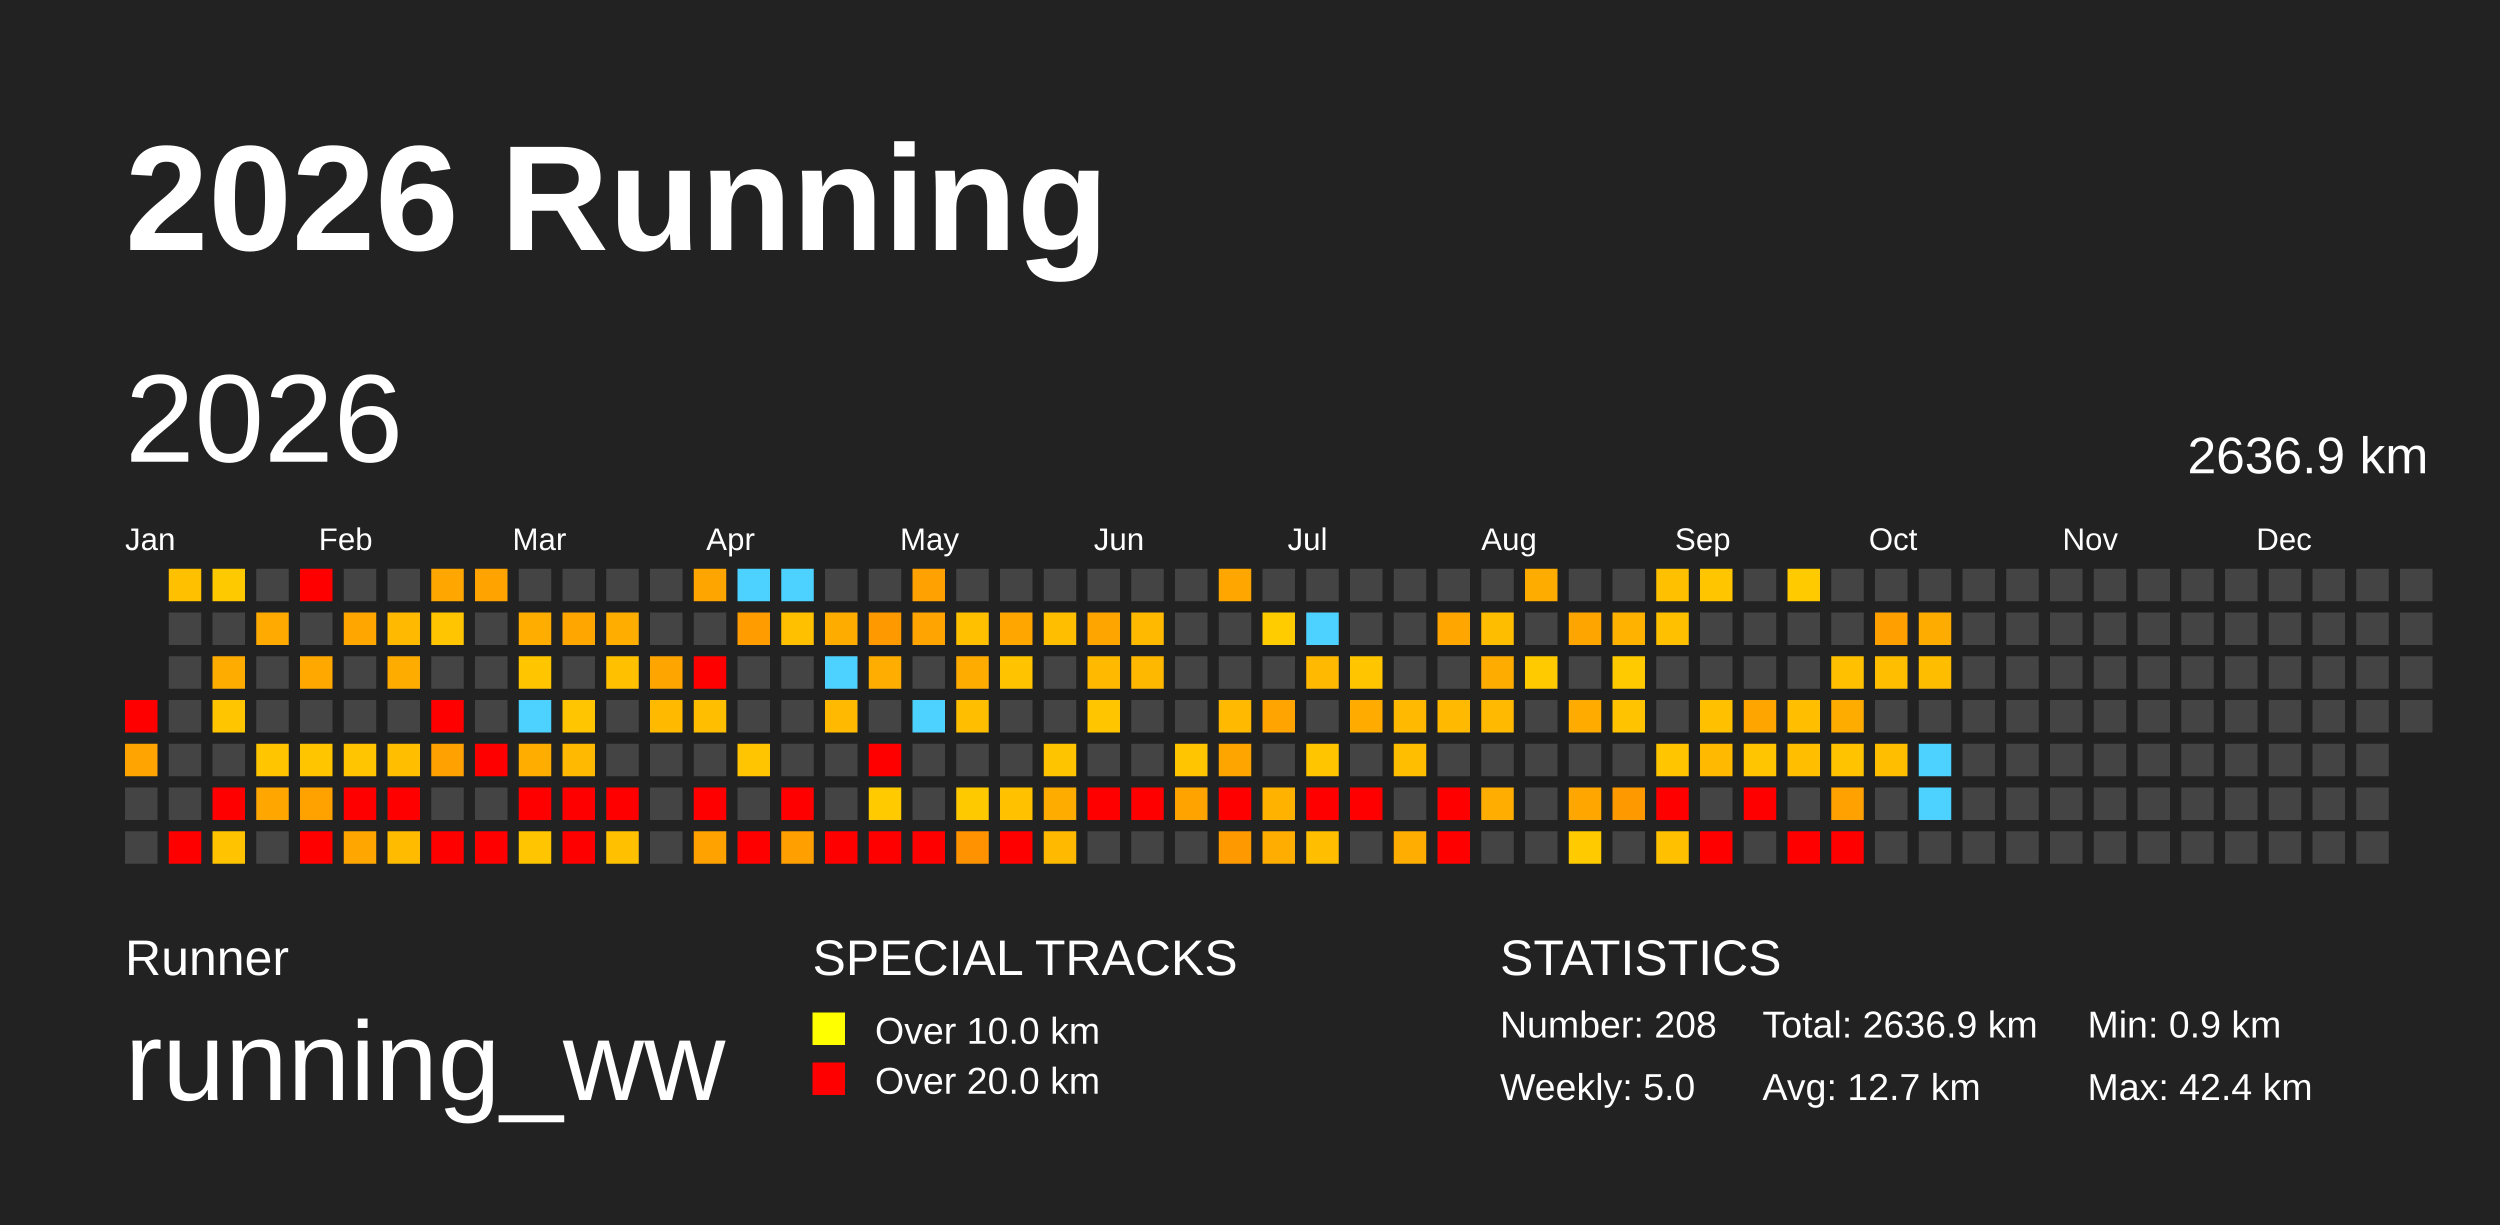
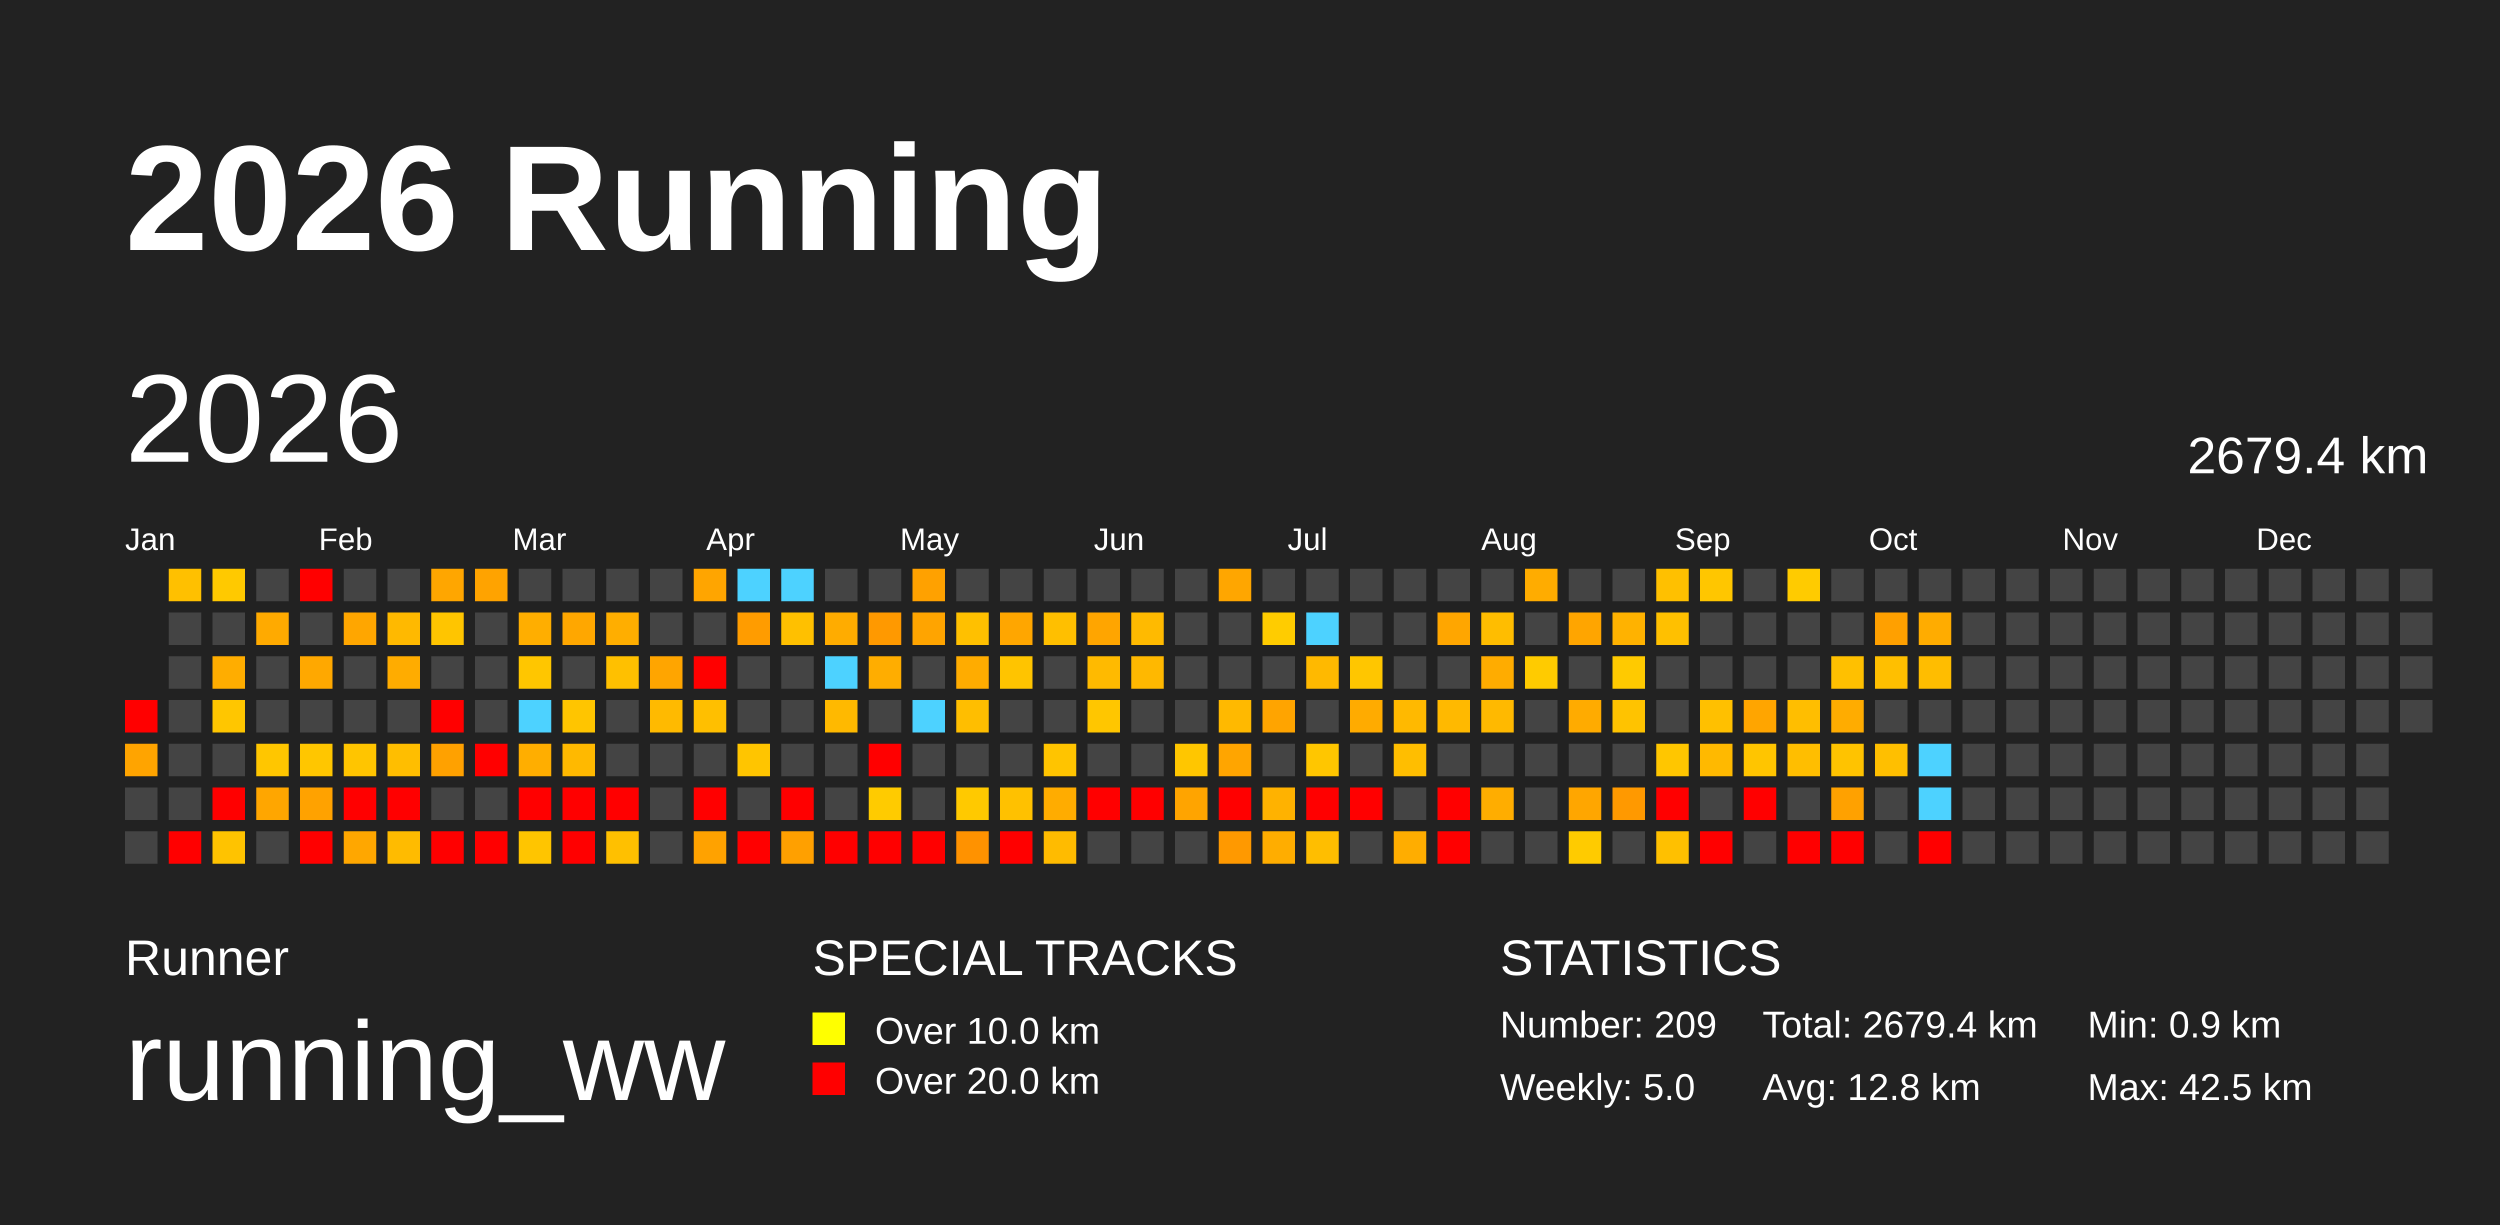
<svg xmlns="http://www.w3.org/2000/svg" baseProfile="full" height="98mm" version="1.1" viewBox="0,0,200,98" width="200mm">
  <defs />
  <rect fill="#222222" height="98" width="200" x="0" y="0" />
  <text fill="#FFFFFF" style="font-size:12px; font-family:Arial; font-weight:bold;" x="10" y="20">2026 Running</text>
  <text fill="#FFFFFF" style="font-size:4px; font-family:Arial" x="10" y="78">Runner</text>
  <text fill="#FFFFFF" style="font-size:9px; font-family:Arial" x="10" y="88">running_ww</text>
  <text fill="#FFFFFF" style="font-size:4px; font-family:Arial" x="65" y="78">SPECIAL TRACKS</text>
  <rect fill="yellow" height="2.6" width="2.6" x="65" y="81" />
  <text fill="#FFFFFF" style="font-size:3px; font-family:Arial" x="70" y="83.5">Over 10.0 km</text>
  <rect fill="red" height="2.6" width="2.6" x="65" y="85" />
  <text fill="#FFFFFF" style="font-size:3px; font-family:Arial" x="70" y="87.5">Over 20.0 km</text>
  <text fill="#FFFFFF" style="font-size:4px; font-family:Arial" x="120" y="78">STATISTICS</text>
-   <text fill="#FFFFFF" style="font-size:3px; font-family:Arial" x="120" y="83">Number: 208</text>
+   <text fill="#FFFFFF" style="font-size:3px; font-family:Arial" x="120" y="83">Number: 209</text>
  <text fill="#FFFFFF" style="font-size:3px; font-family:Arial" x="120" y="88">Weekly: 5.0</text>
-   <text fill="#FFFFFF" style="font-size:3px; font-family:Arial" x="141" y="83">Total: 2636.9 km</text>
-   <text fill="#FFFFFF" style="font-size:3px; font-family:Arial" x="141" y="88">Avg: 12.7 km</text>
+   <text fill="#FFFFFF" style="font-size:3px; font-family:Arial" x="141" y="83">Total: 2679.4 km</text>
+   <text fill="#FFFFFF" style="font-size:3px; font-family:Arial" x="141" y="88">Avg: 12.8 km</text>
  <text fill="#FFFFFF" style="font-size:3px; font-family:Arial" x="167" y="83">Min: 0.9 km</text>
-   <text fill="#FFFFFF" style="font-size:3px; font-family:Arial" x="167" y="88">Max: 42.4 km</text>
+   <text fill="#FFFFFF" style="font-size:3px; font-family:Arial" x="167" y="88">Max: 42.5 km</text>
  <text dominant-baseline="hanging" fill="#FFFFFF" style="font-size:10.0px; font-family:Arial;" x="10" y="30">2026</text>
-   <text dominant-baseline="hanging" fill="#FFFFFF" style="font-size:4.125px; font-family:Arial;" x="175" y="35">2636.9 km</text>
+   <text dominant-baseline="hanging" fill="#FFFFFF" style="font-size:4.125px; font-family:Arial;" x="175" y="35">2679.4 km</text>
  <text fill="#FFFFFF" style="font-size:2.5px; font-family:Arial" x="10.0" y="44">Jan</text>
  <text fill="#FFFFFF" style="font-size:2.5px; font-family:Arial" x="25.5" y="44">Feb</text>
  <text fill="#FFFFFF" style="font-size:2.5px; font-family:Arial" x="41.0" y="44">Mar</text>
  <text fill="#FFFFFF" style="font-size:2.5px; font-family:Arial" x="56.5" y="44">Apr</text>
  <text fill="#FFFFFF" style="font-size:2.5px; font-family:Arial" x="72.0" y="44">May</text>
  <text fill="#FFFFFF" style="font-size:2.5px; font-family:Arial" x="87.5" y="44">Jun</text>
  <text fill="#FFFFFF" style="font-size:2.5px; font-family:Arial" x="103.0" y="44">Jul</text>
  <text fill="#FFFFFF" style="font-size:2.5px; font-family:Arial" x="118.5" y="44">Aug</text>
  <text fill="#FFFFFF" style="font-size:2.5px; font-family:Arial" x="134.0" y="44">Sep</text>
  <text fill="#FFFFFF" style="font-size:2.5px; font-family:Arial" x="149.5" y="44">Oct</text>
  <text fill="#FFFFFF" style="font-size:2.5px; font-family:Arial" x="165.0" y="44">Nov</text>
  <text fill="#FFFFFF" style="font-size:2.5px; font-family:Arial" x="180.5" y="44">Dec</text>
  <rect fill="red" height="2.6" width="2.6" x="10.0" y="56.0" />
  <rect fill="#ffa400" height="2.6" width="2.6" x="10.0" y="59.5" />
  <rect fill="#444444" height="2.6" width="2.6" x="10.0" y="63.0" />
  <rect fill="#444444" height="2.6" width="2.6" x="10.0" y="66.5" />
  <rect fill="#ffc000" height="2.6" width="2.6" x="13.5" y="45.5" />
  <rect fill="#444444" height="2.6" width="2.6" x="13.5" y="49.0" />
  <rect fill="#444444" height="2.6" width="2.6" x="13.5" y="52.5" />
  <rect fill="#444444" height="2.6" width="2.6" x="13.5" y="56.0" />
  <rect fill="#444444" height="2.6" width="2.6" x="13.5" y="59.5" />
  <rect fill="#444444" height="2.6" width="2.6" x="13.5" y="63.0" />
  <rect fill="red" height="2.6" width="2.6" x="13.5" y="66.5" />
  <rect fill="#ffc900" height="2.6" width="2.6" x="17.0" y="45.5" />
  <rect fill="#444444" height="2.6" width="2.6" x="17.0" y="49.0" />
-   <rect fill="#ffac00" height="2.6" width="2.6" x="17.0" y="52.5" />
+   <rect fill="#ffad00" height="2.6" width="2.6" x="17.0" y="52.5" />
  <rect fill="#ffc600" height="2.6" width="2.6" x="17.0" y="56.0" />
  <rect fill="#444444" height="2.6" width="2.6" x="17.0" y="59.5" />
  <rect fill="red" height="2.6" width="2.6" x="17.0" y="63.0" />
  <rect fill="#ffc300" height="2.6" width="2.6" x="17.0" y="66.5" />
  <rect fill="#444444" height="2.6" width="2.6" x="20.5" y="45.5" />
  <rect fill="#ffaa00" height="2.6" width="2.6" x="20.5" y="49.0" />
  <rect fill="#444444" height="2.6" width="2.6" x="20.5" y="52.5" />
  <rect fill="#444444" height="2.6" width="2.6" x="20.5" y="56.0" />
  <rect fill="#ffc600" height="2.6" width="2.6" x="20.5" y="59.5" />
  <rect fill="#ffa600" height="2.6" width="2.6" x="20.5" y="63.0" />
  <rect fill="#444444" height="2.6" width="2.6" x="20.5" y="66.5" />
  <rect fill="red" height="2.6" width="2.6" x="24.0" y="45.5" />
  <rect fill="#444444" height="2.6" width="2.6" x="24.0" y="49.0" />
  <rect fill="#ffa800" height="2.6" width="2.6" x="24.0" y="52.5" />
  <rect fill="#444444" height="2.6" width="2.6" x="24.0" y="56.0" />
  <rect fill="#ffc600" height="2.6" width="2.6" x="24.0" y="59.5" />
  <rect fill="#ffa200" height="2.6" width="2.6" x="24.0" y="63.0" />
  <rect fill="red" height="2.6" width="2.6" x="24.0" y="66.5" />
  <rect fill="#444444" height="2.6" width="2.6" x="27.5" y="45.5" />
  <rect fill="#ffa600" height="2.6" width="2.6" x="27.5" y="49.0" />
  <rect fill="#444444" height="2.6" width="2.6" x="27.5" y="52.5" />
  <rect fill="#444444" height="2.6" width="2.6" x="27.5" y="56.0" />
  <rect fill="#ffc500" height="2.6" width="2.6" x="27.5" y="59.5" />
  <rect fill="red" height="2.6" width="2.6" x="27.5" y="63.0" />
  <rect fill="#ffa700" height="2.6" width="2.6" x="27.5" y="66.5" />
  <rect fill="#444444" height="2.6" width="2.6" x="31.0" y="45.5" />
  <rect fill="#ffb900" height="2.6" width="2.6" x="31.0" y="49.0" />
  <rect fill="#ffac00" height="2.6" width="2.6" x="31.0" y="52.5" />
  <rect fill="#444444" height="2.6" width="2.6" x="31.0" y="56.0" />
  <rect fill="#ffbe00" height="2.6" width="2.6" x="31.0" y="59.5" />
  <rect fill="red" height="2.6" width="2.6" x="31.0" y="63.0" />
  <rect fill="#ffbb00" height="2.6" width="2.6" x="31.0" y="66.5" />
  <rect fill="#ffa600" height="2.6" width="2.6" x="34.5" y="45.5" />
  <rect fill="#ffc500" height="2.6" width="2.6" x="34.5" y="49.0" />
  <rect fill="#444444" height="2.6" width="2.6" x="34.5" y="52.5" />
  <rect fill="red" height="2.6" width="2.6" x="34.5" y="56.0" />
  <rect fill="#ffa100" height="2.6" width="2.6" x="34.5" y="59.5" />
  <rect fill="#444444" height="2.6" width="2.6" x="34.5" y="63.0" />
  <rect fill="red" height="2.6" width="2.6" x="34.5" y="66.5" />
  <rect fill="#ffa300" height="2.6" width="2.6" x="38.0" y="45.5" />
  <rect fill="#444444" height="2.6" width="2.6" x="38.0" y="49.0" />
  <rect fill="#444444" height="2.6" width="2.6" x="38.0" y="52.5" />
  <rect fill="#444444" height="2.6" width="2.6" x="38.0" y="56.0" />
  <rect fill="red" height="2.6" width="2.6" x="38.0" y="59.5" />
  <rect fill="#444444" height="2.6" width="2.6" x="38.0" y="63.0" />
  <rect fill="red" height="2.6" width="2.6" x="38.0" y="66.5" />
  <rect fill="#444444" height="2.6" width="2.6" x="41.5" y="45.5" />
  <rect fill="#ffae00" height="2.6" width="2.6" x="41.5" y="49.0" />
  <rect fill="#ffc600" height="2.6" width="2.6" x="41.5" y="52.5" />
  <rect fill="#4dd2ff" height="2.6" width="2.6" x="41.5" y="56.0" />
  <rect fill="#ffae00" height="2.6" width="2.6" x="41.5" y="59.5" />
  <rect fill="red" height="2.6" width="2.6" x="41.5" y="63.0" />
  <rect fill="#ffc500" height="2.6" width="2.6" x="41.5" y="66.5" />
  <rect fill="#444444" height="2.6" width="2.6" x="45.0" y="45.5" />
  <rect fill="#ffa700" height="2.6" width="2.6" x="45.0" y="49.0" />
  <rect fill="#444444" height="2.6" width="2.6" x="45.0" y="52.5" />
  <rect fill="#ffc500" height="2.6" width="2.6" x="45.0" y="56.0" />
  <rect fill="#ffb900" height="2.6" width="2.6" x="45.0" y="59.5" />
  <rect fill="red" height="2.6" width="2.6" x="45.0" y="63.0" />
  <rect fill="red" height="2.6" width="2.6" x="45.0" y="66.5" />
  <rect fill="#444444" height="2.6" width="2.6" x="48.5" y="45.5" />
  <rect fill="#ffae00" height="2.6" width="2.6" x="48.5" y="49.0" />
  <rect fill="#ffc000" height="2.6" width="2.6" x="48.5" y="52.5" />
  <rect fill="#444444" height="2.6" width="2.6" x="48.5" y="56.0" />
  <rect fill="#444444" height="2.6" width="2.6" x="48.5" y="59.5" />
  <rect fill="red" height="2.6" width="2.6" x="48.5" y="63.0" />
  <rect fill="#ffc000" height="2.6" width="2.6" x="48.5" y="66.5" />
  <rect fill="#444444" height="2.6" width="2.6" x="52.0" y="45.5" />
  <rect fill="#444444" height="2.6" width="2.6" x="52.0" y="49.0" />
  <rect fill="#ffa500" height="2.6" width="2.6" x="52.0" y="52.5" />
  <rect fill="#ffba00" height="2.6" width="2.6" x="52.0" y="56.0" />
  <rect fill="#444444" height="2.6" width="2.6" x="52.0" y="59.5" />
  <rect fill="#444444" height="2.6" width="2.6" x="52.0" y="63.0" />
  <rect fill="#444444" height="2.6" width="2.6" x="52.0" y="66.5" />
  <rect fill="#ffa500" height="2.6" width="2.6" x="55.5" y="45.5" />
  <rect fill="#444444" height="2.6" width="2.6" x="55.5" y="49.0" />
  <rect fill="red" height="2.6" width="2.6" x="55.5" y="52.5" />
  <rect fill="#ffbf00" height="2.6" width="2.6" x="55.5" y="56.0" />
  <rect fill="#444444" height="2.6" width="2.6" x="55.5" y="59.5" />
  <rect fill="red" height="2.6" width="2.6" x="55.5" y="63.0" />
  <rect fill="#ffa200" height="2.6" width="2.6" x="55.5" y="66.5" />
  <rect fill="#4dd2ff" height="2.6" width="2.6" x="59.0" y="45.5" />
  <rect fill="#ff9c00" height="2.6" width="2.6" x="59.0" y="49.0" />
  <rect fill="#444444" height="2.6" width="2.6" x="59.0" y="52.5" />
  <rect fill="#444444" height="2.6" width="2.6" x="59.0" y="56.0" />
  <rect fill="#ffc500" height="2.6" width="2.6" x="59.0" y="59.5" />
  <rect fill="#444444" height="2.6" width="2.6" x="59.0" y="63.0" />
  <rect fill="red" height="2.6" width="2.6" x="59.0" y="66.5" />
  <rect fill="#4dd2ff" height="2.6" width="2.6" x="62.5" y="45.5" />
  <rect fill="#ffc000" height="2.6" width="2.6" x="62.5" y="49.0" />
  <rect fill="#444444" height="2.6" width="2.6" x="62.5" y="52.5" />
  <rect fill="#444444" height="2.6" width="2.6" x="62.5" y="56.0" />
  <rect fill="#444444" height="2.6" width="2.6" x="62.5" y="59.5" />
  <rect fill="red" height="2.6" width="2.6" x="62.5" y="63.0" />
  <rect fill="#ffa000" height="2.6" width="2.6" x="62.5" y="66.5" />
  <rect fill="#444444" height="2.6" width="2.6" x="66.0" y="45.5" />
  <rect fill="#ffac00" height="2.6" width="2.6" x="66.0" y="49.0" />
  <rect fill="#4dd2ff" height="2.6" width="2.6" x="66.0" y="52.5" />
  <rect fill="#ffb900" height="2.6" width="2.6" x="66.0" y="56.0" />
  <rect fill="#444444" height="2.6" width="2.6" x="66.0" y="59.5" />
  <rect fill="#444444" height="2.6" width="2.6" x="66.0" y="63.0" />
  <rect fill="red" height="2.6" width="2.6" x="66.0" y="66.5" />
  <rect fill="#444444" height="2.6" width="2.6" x="69.5" y="45.5" />
  <rect fill="#ff9900" height="2.6" width="2.6" x="69.5" y="49.0" />
  <rect fill="#ffad00" height="2.6" width="2.6" x="69.5" y="52.5" />
  <rect fill="#444444" height="2.6" width="2.6" x="69.5" y="56.0" />
  <rect fill="red" height="2.6" width="2.6" x="69.5" y="59.5" />
  <rect fill="#ffcb00" height="2.6" width="2.6" x="69.5" y="63.0" />
  <rect fill="red" height="2.6" width="2.6" x="69.5" y="66.5" />
  <rect fill="#ffa100" height="2.6" width="2.6" x="73.0" y="45.5" />
  <rect fill="#ffa400" height="2.6" width="2.6" x="73.0" y="49.0" />
  <rect fill="#444444" height="2.6" width="2.6" x="73.0" y="52.5" />
  <rect fill="#4dd2ff" height="2.6" width="2.6" x="73.0" y="56.0" />
  <rect fill="#444444" height="2.6" width="2.6" x="73.0" y="59.5" />
  <rect fill="#444444" height="2.6" width="2.6" x="73.0" y="63.0" />
  <rect fill="red" height="2.6" width="2.6" x="73.0" y="66.5" />
  <rect fill="#444444" height="2.6" width="2.6" x="76.5" y="45.5" />
  <rect fill="#ffc000" height="2.6" width="2.6" x="76.5" y="49.0" />
  <rect fill="#ffac00" height="2.6" width="2.6" x="76.5" y="52.5" />
  <rect fill="#ffbe00" height="2.6" width="2.6" x="76.5" y="56.0" />
  <rect fill="#444444" height="2.6" width="2.6" x="76.5" y="59.5" />
  <rect fill="#ffc900" height="2.6" width="2.6" x="76.5" y="63.0" />
  <rect fill="#ff9200" height="2.6" width="2.6" x="76.5" y="66.5" />
  <rect fill="#444444" height="2.6" width="2.6" x="80.0" y="45.5" />
  <rect fill="#ffa600" height="2.6" width="2.6" x="80.0" y="49.0" />
-   <rect fill="#ffc300" height="2.6" width="2.6" x="80.0" y="52.5" />
+   <rect fill="#ffc400" height="2.6" width="2.6" x="80.0" y="52.5" />
  <rect fill="#444444" height="2.6" width="2.6" x="80.0" y="56.0" />
  <rect fill="#444444" height="2.6" width="2.6" x="80.0" y="59.5" />
  <rect fill="#ffc100" height="2.6" width="2.6" x="80.0" y="63.0" />
  <rect fill="red" height="2.6" width="2.6" x="80.0" y="66.5" />
  <rect fill="#444444" height="2.6" width="2.6" x="83.5" y="45.5" />
  <rect fill="#ffbf00" height="2.6" width="2.6" x="83.5" y="49.0" />
  <rect fill="#444444" height="2.6" width="2.6" x="83.5" y="52.5" />
  <rect fill="#444444" height="2.6" width="2.6" x="83.5" y="56.0" />
  <rect fill="#ffc400" height="2.6" width="2.6" x="83.5" y="59.5" />
  <rect fill="#ffac00" height="2.6" width="2.6" x="83.5" y="63.0" />
-   <rect fill="#ffba00" height="2.6" width="2.6" x="83.5" y="66.5" />
+   <rect fill="#ffbb00" height="2.6" width="2.6" x="83.5" y="66.5" />
  <rect fill="#444444" height="2.6" width="2.6" x="87.0" y="45.5" />
  <rect fill="#ffa500" height="2.6" width="2.6" x="87.0" y="49.0" />
  <rect fill="#ffba00" height="2.6" width="2.6" x="87.0" y="52.5" />
  <rect fill="#ffc600" height="2.6" width="2.6" x="87.0" y="56.0" />
  <rect fill="#444444" height="2.6" width="2.6" x="87.0" y="59.5" />
  <rect fill="red" height="2.6" width="2.6" x="87.0" y="63.0" />
  <rect fill="#444444" height="2.6" width="2.6" x="87.0" y="66.5" />
  <rect fill="#444444" height="2.6" width="2.6" x="90.5" y="45.5" />
  <rect fill="#ffba00" height="2.6" width="2.6" x="90.5" y="49.0" />
  <rect fill="#ffb800" height="2.6" width="2.6" x="90.5" y="52.5" />
  <rect fill="#444444" height="2.6" width="2.6" x="90.5" y="56.0" />
  <rect fill="#444444" height="2.6" width="2.6" x="90.5" y="59.5" />
  <rect fill="red" height="2.6" width="2.6" x="90.5" y="63.0" />
  <rect fill="#444444" height="2.6" width="2.6" x="90.5" y="66.5" />
  <rect fill="#444444" height="2.6" width="2.6" x="94.0" y="45.5" />
  <rect fill="#444444" height="2.6" width="2.6" x="94.0" y="49.0" />
  <rect fill="#444444" height="2.6" width="2.6" x="94.0" y="52.5" />
  <rect fill="#444444" height="2.6" width="2.6" x="94.0" y="56.0" />
-   <rect fill="#ffc500" height="2.6" width="2.6" x="94.0" y="59.5" />
-   <rect fill="#ffa300" height="2.6" width="2.6" x="94.0" y="63.0" />
+   <rect fill="#ffc600" height="2.6" width="2.6" x="94.0" y="59.5" />
+   <rect fill="#ffa400" height="2.6" width="2.6" x="94.0" y="63.0" />
  <rect fill="#444444" height="2.6" width="2.6" x="94.0" y="66.5" />
  <rect fill="#ffa600" height="2.6" width="2.6" x="97.5" y="45.5" />
  <rect fill="#444444" height="2.6" width="2.6" x="97.5" y="49.0" />
  <rect fill="#444444" height="2.6" width="2.6" x="97.5" y="52.5" />
  <rect fill="#ffb900" height="2.6" width="2.6" x="97.5" y="56.0" />
  <rect fill="#ffa500" height="2.6" width="2.6" x="97.5" y="59.5" />
  <rect fill="red" height="2.6" width="2.6" x="97.5" y="63.0" />
  <rect fill="#ff9900" height="2.6" width="2.6" x="97.5" y="66.5" />
  <rect fill="#444444" height="2.6" width="2.6" x="101.0" y="45.5" />
  <rect fill="#ffcc00" height="2.6" width="2.6" x="101.0" y="49.0" />
  <rect fill="#444444" height="2.6" width="2.6" x="101.0" y="52.5" />
  <rect fill="#ffa400" height="2.6" width="2.6" x="101.0" y="56.0" />
  <rect fill="#444444" height="2.6" width="2.6" x="101.0" y="59.5" />
  <rect fill="#ffb200" height="2.6" width="2.6" x="101.0" y="63.0" />
  <rect fill="#ffad00" height="2.6" width="2.6" x="101.0" y="66.5" />
  <rect fill="#444444" height="2.6" width="2.6" x="104.5" y="45.5" />
  <rect fill="#4dd2ff" height="2.6" width="2.6" x="104.5" y="49.0" />
  <rect fill="#ffb900" height="2.6" width="2.6" x="104.5" y="52.5" />
  <rect fill="#444444" height="2.6" width="2.6" x="104.5" y="56.0" />
  <rect fill="#ffc600" height="2.6" width="2.6" x="104.5" y="59.5" />
  <rect fill="red" height="2.6" width="2.6" x="104.5" y="63.0" />
  <rect fill="#ffbe00" height="2.6" width="2.6" x="104.5" y="66.5" />
  <rect fill="#444444" height="2.6" width="2.6" x="108.0" y="45.5" />
  <rect fill="#444444" height="2.6" width="2.6" x="108.0" y="49.0" />
  <rect fill="#ffc600" height="2.6" width="2.6" x="108.0" y="52.5" />
  <rect fill="#ffab00" height="2.6" width="2.6" x="108.0" y="56.0" />
  <rect fill="#444444" height="2.6" width="2.6" x="108.0" y="59.5" />
  <rect fill="red" height="2.6" width="2.6" x="108.0" y="63.0" />
  <rect fill="#444444" height="2.6" width="2.6" x="108.0" y="66.5" />
  <rect fill="#444444" height="2.6" width="2.6" x="111.5" y="45.5" />
  <rect fill="#444444" height="2.6" width="2.6" x="111.5" y="49.0" />
  <rect fill="#444444" height="2.6" width="2.6" x="111.5" y="52.5" />
  <rect fill="#ffb900" height="2.6" width="2.6" x="111.5" y="56.0" />
  <rect fill="#ffbe00" height="2.6" width="2.6" x="111.5" y="59.5" />
  <rect fill="#444444" height="2.6" width="2.6" x="111.5" y="63.0" />
  <rect fill="#ffad00" height="2.6" width="2.6" x="111.5" y="66.5" />
  <rect fill="#444444" height="2.6" width="2.6" x="115.0" y="45.5" />
  <rect fill="#ffa600" height="2.6" width="2.6" x="115.0" y="49.0" />
  <rect fill="#444444" height="2.6" width="2.6" x="115.0" y="52.5" />
  <rect fill="#ffb900" height="2.6" width="2.6" x="115.0" y="56.0" />
  <rect fill="#444444" height="2.6" width="2.6" x="115.0" y="59.5" />
  <rect fill="red" height="2.6" width="2.6" x="115.0" y="63.0" />
  <rect fill="red" height="2.6" width="2.6" x="115.0" y="66.5" />
  <rect fill="#444444" height="2.6" width="2.6" x="118.5" y="45.5" />
  <rect fill="#ffbd00" height="2.6" width="2.6" x="118.5" y="49.0" />
  <rect fill="#ffac00" height="2.6" width="2.6" x="118.5" y="52.5" />
  <rect fill="#ffb900" height="2.6" width="2.6" x="118.5" y="56.0" />
  <rect fill="#444444" height="2.6" width="2.6" x="118.5" y="59.5" />
  <rect fill="#ffad00" height="2.6" width="2.6" x="118.5" y="63.0" />
  <rect fill="#444444" height="2.6" width="2.6" x="118.5" y="66.5" />
  <rect fill="#ffac00" height="2.6" width="2.6" x="122.0" y="45.5" />
  <rect fill="#444444" height="2.6" width="2.6" x="122.0" y="49.0" />
  <rect fill="#ffcb00" height="2.6" width="2.6" x="122.0" y="52.5" />
  <rect fill="#444444" height="2.6" width="2.6" x="122.0" y="56.0" />
  <rect fill="#444444" height="2.6" width="2.6" x="122.0" y="59.5" />
  <rect fill="#444444" height="2.6" width="2.6" x="122.0" y="63.0" />
  <rect fill="#444444" height="2.6" width="2.6" x="122.0" y="66.5" />
  <rect fill="#444444" height="2.6" width="2.6" x="125.5" y="45.5" />
  <rect fill="#ffa500" height="2.6" width="2.6" x="125.5" y="49.0" />
  <rect fill="#444444" height="2.6" width="2.6" x="125.5" y="52.5" />
  <rect fill="#ffab00" height="2.6" width="2.6" x="125.5" y="56.0" />
  <rect fill="#444444" height="2.6" width="2.6" x="125.5" y="59.5" />
  <rect fill="#ffa600" height="2.6" width="2.6" x="125.5" y="63.0" />
  <rect fill="#ffcb00" height="2.6" width="2.6" x="125.5" y="66.5" />
  <rect fill="#444444" height="2.6" width="2.6" x="129.0" y="45.5" />
  <rect fill="#ffb200" height="2.6" width="2.6" x="129.0" y="49.0" />
  <rect fill="#ffca00" height="2.6" width="2.6" x="129.0" y="52.5" />
  <rect fill="#ffc300" height="2.6" width="2.6" x="129.0" y="56.0" />
  <rect fill="#444444" height="2.6" width="2.6" x="129.0" y="59.5" />
  <rect fill="#ff9900" height="2.6" width="2.6" x="129.0" y="63.0" />
  <rect fill="#444444" height="2.6" width="2.6" x="129.0" y="66.5" />
  <rect fill="#ffc000" height="2.6" width="2.6" x="132.5" y="45.5" />
  <rect fill="#ffc000" height="2.6" width="2.6" x="132.5" y="49.0" />
  <rect fill="#444444" height="2.6" width="2.6" x="132.5" y="52.5" />
  <rect fill="#444444" height="2.6" width="2.6" x="132.5" y="56.0" />
  <rect fill="#ffc600" height="2.6" width="2.6" x="132.5" y="59.5" />
  <rect fill="red" height="2.6" width="2.6" x="132.5" y="63.0" />
  <rect fill="#ffc000" height="2.6" width="2.6" x="132.5" y="66.5" />
  <rect fill="#ffc600" height="2.6" width="2.6" x="136.0" y="45.5" />
  <rect fill="#444444" height="2.6" width="2.6" x="136.0" y="49.0" />
  <rect fill="#444444" height="2.6" width="2.6" x="136.0" y="52.5" />
  <rect fill="#ffc000" height="2.6" width="2.6" x="136.0" y="56.0" />
  <rect fill="#ffb900" height="2.6" width="2.6" x="136.0" y="59.5" />
  <rect fill="#444444" height="2.6" width="2.6" x="136.0" y="63.0" />
  <rect fill="red" height="2.6" width="2.6" x="136.0" y="66.5" />
  <rect fill="#444444" height="2.6" width="2.6" x="139.5" y="45.5" />
  <rect fill="#444444" height="2.6" width="2.6" x="139.5" y="49.0" />
  <rect fill="#444444" height="2.6" width="2.6" x="139.5" y="52.5" />
  <rect fill="#ffa500" height="2.6" width="2.6" x="139.5" y="56.0" />
  <rect fill="#ffc500" height="2.6" width="2.6" x="139.5" y="59.5" />
  <rect fill="red" height="2.6" width="2.6" x="139.5" y="63.0" />
  <rect fill="#444444" height="2.6" width="2.6" x="139.5" y="66.5" />
  <rect fill="#ffcb00" height="2.6" width="2.6" x="143.0" y="45.5" />
  <rect fill="#444444" height="2.6" width="2.6" x="143.0" y="49.0" />
  <rect fill="#444444" height="2.6" width="2.6" x="143.0" y="52.5" />
  <rect fill="#ffbe00" height="2.6" width="2.6" x="143.0" y="56.0" />
  <rect fill="#ffbe00" height="2.6" width="2.6" x="143.0" y="59.5" />
  <rect fill="#444444" height="2.6" width="2.6" x="143.0" y="63.0" />
  <rect fill="red" height="2.6" width="2.6" x="143.0" y="66.5" />
  <rect fill="#444444" height="2.6" width="2.6" x="146.5" y="45.5" />
  <rect fill="#444444" height="2.6" width="2.6" x="146.5" y="49.0" />
  <rect fill="#ffc000" height="2.6" width="2.6" x="146.5" y="52.5" />
  <rect fill="#ffac00" height="2.6" width="2.6" x="146.5" y="56.0" />
  <rect fill="#ffc300" height="2.6" width="2.6" x="146.5" y="59.5" />
  <rect fill="#ffa100" height="2.6" width="2.6" x="146.5" y="63.0" />
  <rect fill="red" height="2.6" width="2.6" x="146.5" y="66.5" />
  <rect fill="#444444" height="2.6" width="2.6" x="150.0" y="45.5" />
-   <rect fill="#ff9f00" height="2.6" width="2.6" x="150.0" y="49.0" />
+   <rect fill="#ffa000" height="2.6" width="2.6" x="150.0" y="49.0" />
  <rect fill="#ffbf00" height="2.6" width="2.6" x="150.0" y="52.5" />
  <rect fill="#444444" height="2.6" width="2.6" x="150.0" y="56.0" />
  <rect fill="#ffbf00" height="2.6" width="2.6" x="150.0" y="59.5" />
  <rect fill="#444444" height="2.6" width="2.6" x="150.0" y="63.0" />
  <rect fill="#444444" height="2.6" width="2.6" x="150.0" y="66.5" />
  <rect fill="#444444" height="2.6" width="2.6" x="153.5" y="45.5" />
  <rect fill="#ffac00" height="2.6" width="2.6" x="153.5" y="49.0" />
  <rect fill="#ffbd00" height="2.6" width="2.6" x="153.5" y="52.5" />
  <rect fill="#444444" height="2.6" width="2.6" x="153.5" y="56.0" />
  <rect fill="#4dd2ff" height="2.6" width="2.6" x="153.5" y="59.5" />
  <rect fill="#4dd2ff" height="2.6" width="2.6" x="153.5" y="63.0" />
-   <rect fill="#444444" height="2.6" width="2.6" x="153.5" y="66.5" />
+   <rect fill="red" height="2.6" width="2.6" x="153.5" y="66.5" />
  <rect fill="#444444" height="2.6" width="2.6" x="157.0" y="45.5" />
  <rect fill="#444444" height="2.6" width="2.6" x="157.0" y="49.0" />
  <rect fill="#444444" height="2.6" width="2.6" x="157.0" y="52.5" />
  <rect fill="#444444" height="2.6" width="2.6" x="157.0" y="56.0" />
  <rect fill="#444444" height="2.6" width="2.6" x="157.0" y="59.5" />
  <rect fill="#444444" height="2.6" width="2.6" x="157.0" y="63.0" />
  <rect fill="#444444" height="2.6" width="2.6" x="157.0" y="66.5" />
  <rect fill="#444444" height="2.6" width="2.6" x="160.5" y="45.5" />
  <rect fill="#444444" height="2.6" width="2.6" x="160.5" y="49.0" />
  <rect fill="#444444" height="2.6" width="2.6" x="160.5" y="52.5" />
  <rect fill="#444444" height="2.6" width="2.6" x="160.5" y="56.0" />
  <rect fill="#444444" height="2.6" width="2.6" x="160.5" y="59.5" />
  <rect fill="#444444" height="2.6" width="2.6" x="160.5" y="63.0" />
  <rect fill="#444444" height="2.6" width="2.6" x="160.5" y="66.5" />
  <rect fill="#444444" height="2.6" width="2.6" x="164.0" y="45.5" />
  <rect fill="#444444" height="2.6" width="2.6" x="164.0" y="49.0" />
  <rect fill="#444444" height="2.6" width="2.6" x="164.0" y="52.5" />
  <rect fill="#444444" height="2.6" width="2.6" x="164.0" y="56.0" />
  <rect fill="#444444" height="2.6" width="2.6" x="164.0" y="59.5" />
  <rect fill="#444444" height="2.6" width="2.6" x="164.0" y="63.0" />
  <rect fill="#444444" height="2.6" width="2.6" x="164.0" y="66.5" />
  <rect fill="#444444" height="2.6" width="2.6" x="167.5" y="45.5" />
  <rect fill="#444444" height="2.6" width="2.6" x="167.5" y="49.0" />
  <rect fill="#444444" height="2.6" width="2.6" x="167.5" y="52.5" />
  <rect fill="#444444" height="2.6" width="2.6" x="167.5" y="56.0" />
  <rect fill="#444444" height="2.6" width="2.6" x="167.5" y="59.5" />
  <rect fill="#444444" height="2.6" width="2.6" x="167.5" y="63.0" />
  <rect fill="#444444" height="2.6" width="2.6" x="167.5" y="66.5" />
  <rect fill="#444444" height="2.6" width="2.6" x="171.0" y="45.5" />
  <rect fill="#444444" height="2.6" width="2.6" x="171.0" y="49.0" />
  <rect fill="#444444" height="2.6" width="2.6" x="171.0" y="52.5" />
  <rect fill="#444444" height="2.6" width="2.6" x="171.0" y="56.0" />
  <rect fill="#444444" height="2.6" width="2.6" x="171.0" y="59.5" />
  <rect fill="#444444" height="2.6" width="2.6" x="171.0" y="63.0" />
  <rect fill="#444444" height="2.6" width="2.6" x="171.0" y="66.5" />
  <rect fill="#444444" height="2.6" width="2.6" x="174.5" y="45.5" />
  <rect fill="#444444" height="2.6" width="2.6" x="174.5" y="49.0" />
  <rect fill="#444444" height="2.6" width="2.6" x="174.5" y="52.5" />
  <rect fill="#444444" height="2.6" width="2.6" x="174.5" y="56.0" />
  <rect fill="#444444" height="2.6" width="2.6" x="174.5" y="59.5" />
  <rect fill="#444444" height="2.6" width="2.6" x="174.5" y="63.0" />
  <rect fill="#444444" height="2.6" width="2.6" x="174.5" y="66.5" />
  <rect fill="#444444" height="2.6" width="2.6" x="178.0" y="45.5" />
  <rect fill="#444444" height="2.6" width="2.6" x="178.0" y="49.0" />
  <rect fill="#444444" height="2.6" width="2.6" x="178.0" y="52.5" />
  <rect fill="#444444" height="2.6" width="2.6" x="178.0" y="56.0" />
  <rect fill="#444444" height="2.6" width="2.6" x="178.0" y="59.5" />
  <rect fill="#444444" height="2.6" width="2.6" x="178.0" y="63.0" />
  <rect fill="#444444" height="2.6" width="2.6" x="178.0" y="66.5" />
  <rect fill="#444444" height="2.6" width="2.6" x="181.5" y="45.5" />
  <rect fill="#444444" height="2.6" width="2.6" x="181.5" y="49.0" />
  <rect fill="#444444" height="2.6" width="2.6" x="181.5" y="52.5" />
  <rect fill="#444444" height="2.6" width="2.6" x="181.5" y="56.0" />
  <rect fill="#444444" height="2.6" width="2.6" x="181.5" y="59.5" />
  <rect fill="#444444" height="2.6" width="2.6" x="181.5" y="63.0" />
  <rect fill="#444444" height="2.6" width="2.6" x="181.5" y="66.5" />
  <rect fill="#444444" height="2.6" width="2.6" x="185.0" y="45.5" />
  <rect fill="#444444" height="2.6" width="2.6" x="185.0" y="49.0" />
  <rect fill="#444444" height="2.6" width="2.6" x="185.0" y="52.5" />
  <rect fill="#444444" height="2.6" width="2.6" x="185.0" y="56.0" />
  <rect fill="#444444" height="2.6" width="2.6" x="185.0" y="59.5" />
  <rect fill="#444444" height="2.6" width="2.6" x="185.0" y="63.0" />
  <rect fill="#444444" height="2.6" width="2.6" x="185.0" y="66.5" />
  <rect fill="#444444" height="2.6" width="2.6" x="188.5" y="45.5" />
  <rect fill="#444444" height="2.6" width="2.6" x="188.5" y="49.0" />
  <rect fill="#444444" height="2.6" width="2.6" x="188.5" y="52.5" />
  <rect fill="#444444" height="2.6" width="2.6" x="188.5" y="56.0" />
  <rect fill="#444444" height="2.6" width="2.6" x="188.5" y="59.5" />
  <rect fill="#444444" height="2.6" width="2.6" x="188.5" y="63.0" />
  <rect fill="#444444" height="2.6" width="2.6" x="188.5" y="66.5" />
  <rect fill="#444444" height="2.6" width="2.6" x="192.0" y="45.5" />
  <rect fill="#444444" height="2.6" width="2.6" x="192.0" y="49.0" />
  <rect fill="#444444" height="2.6" width="2.6" x="192.0" y="52.5" />
  <rect fill="#444444" height="2.6" width="2.6" x="192.0" y="56.0" />
</svg>
